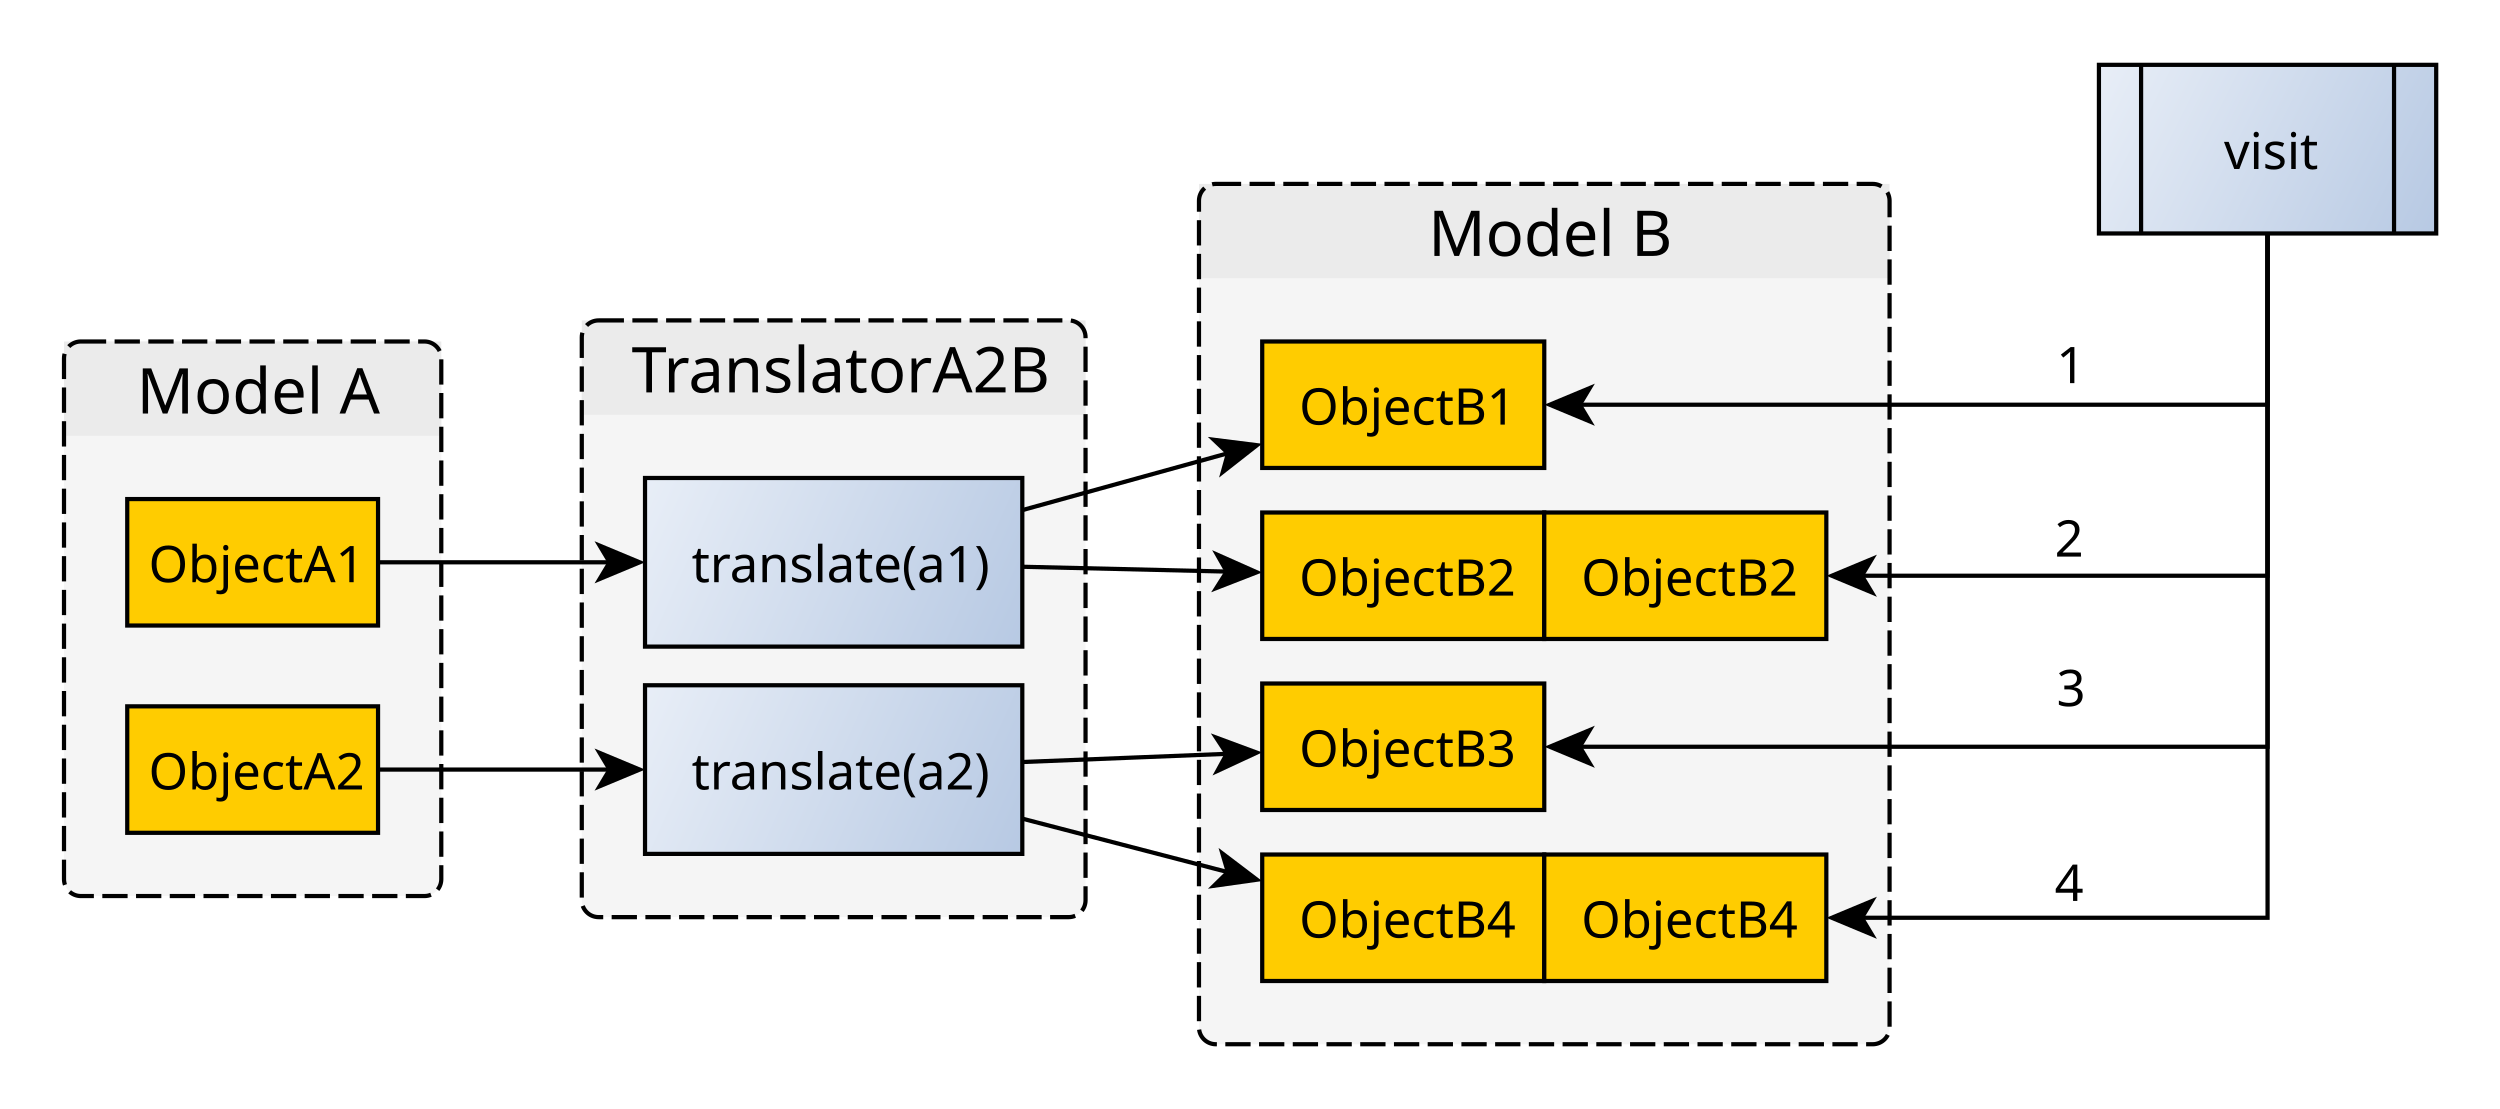
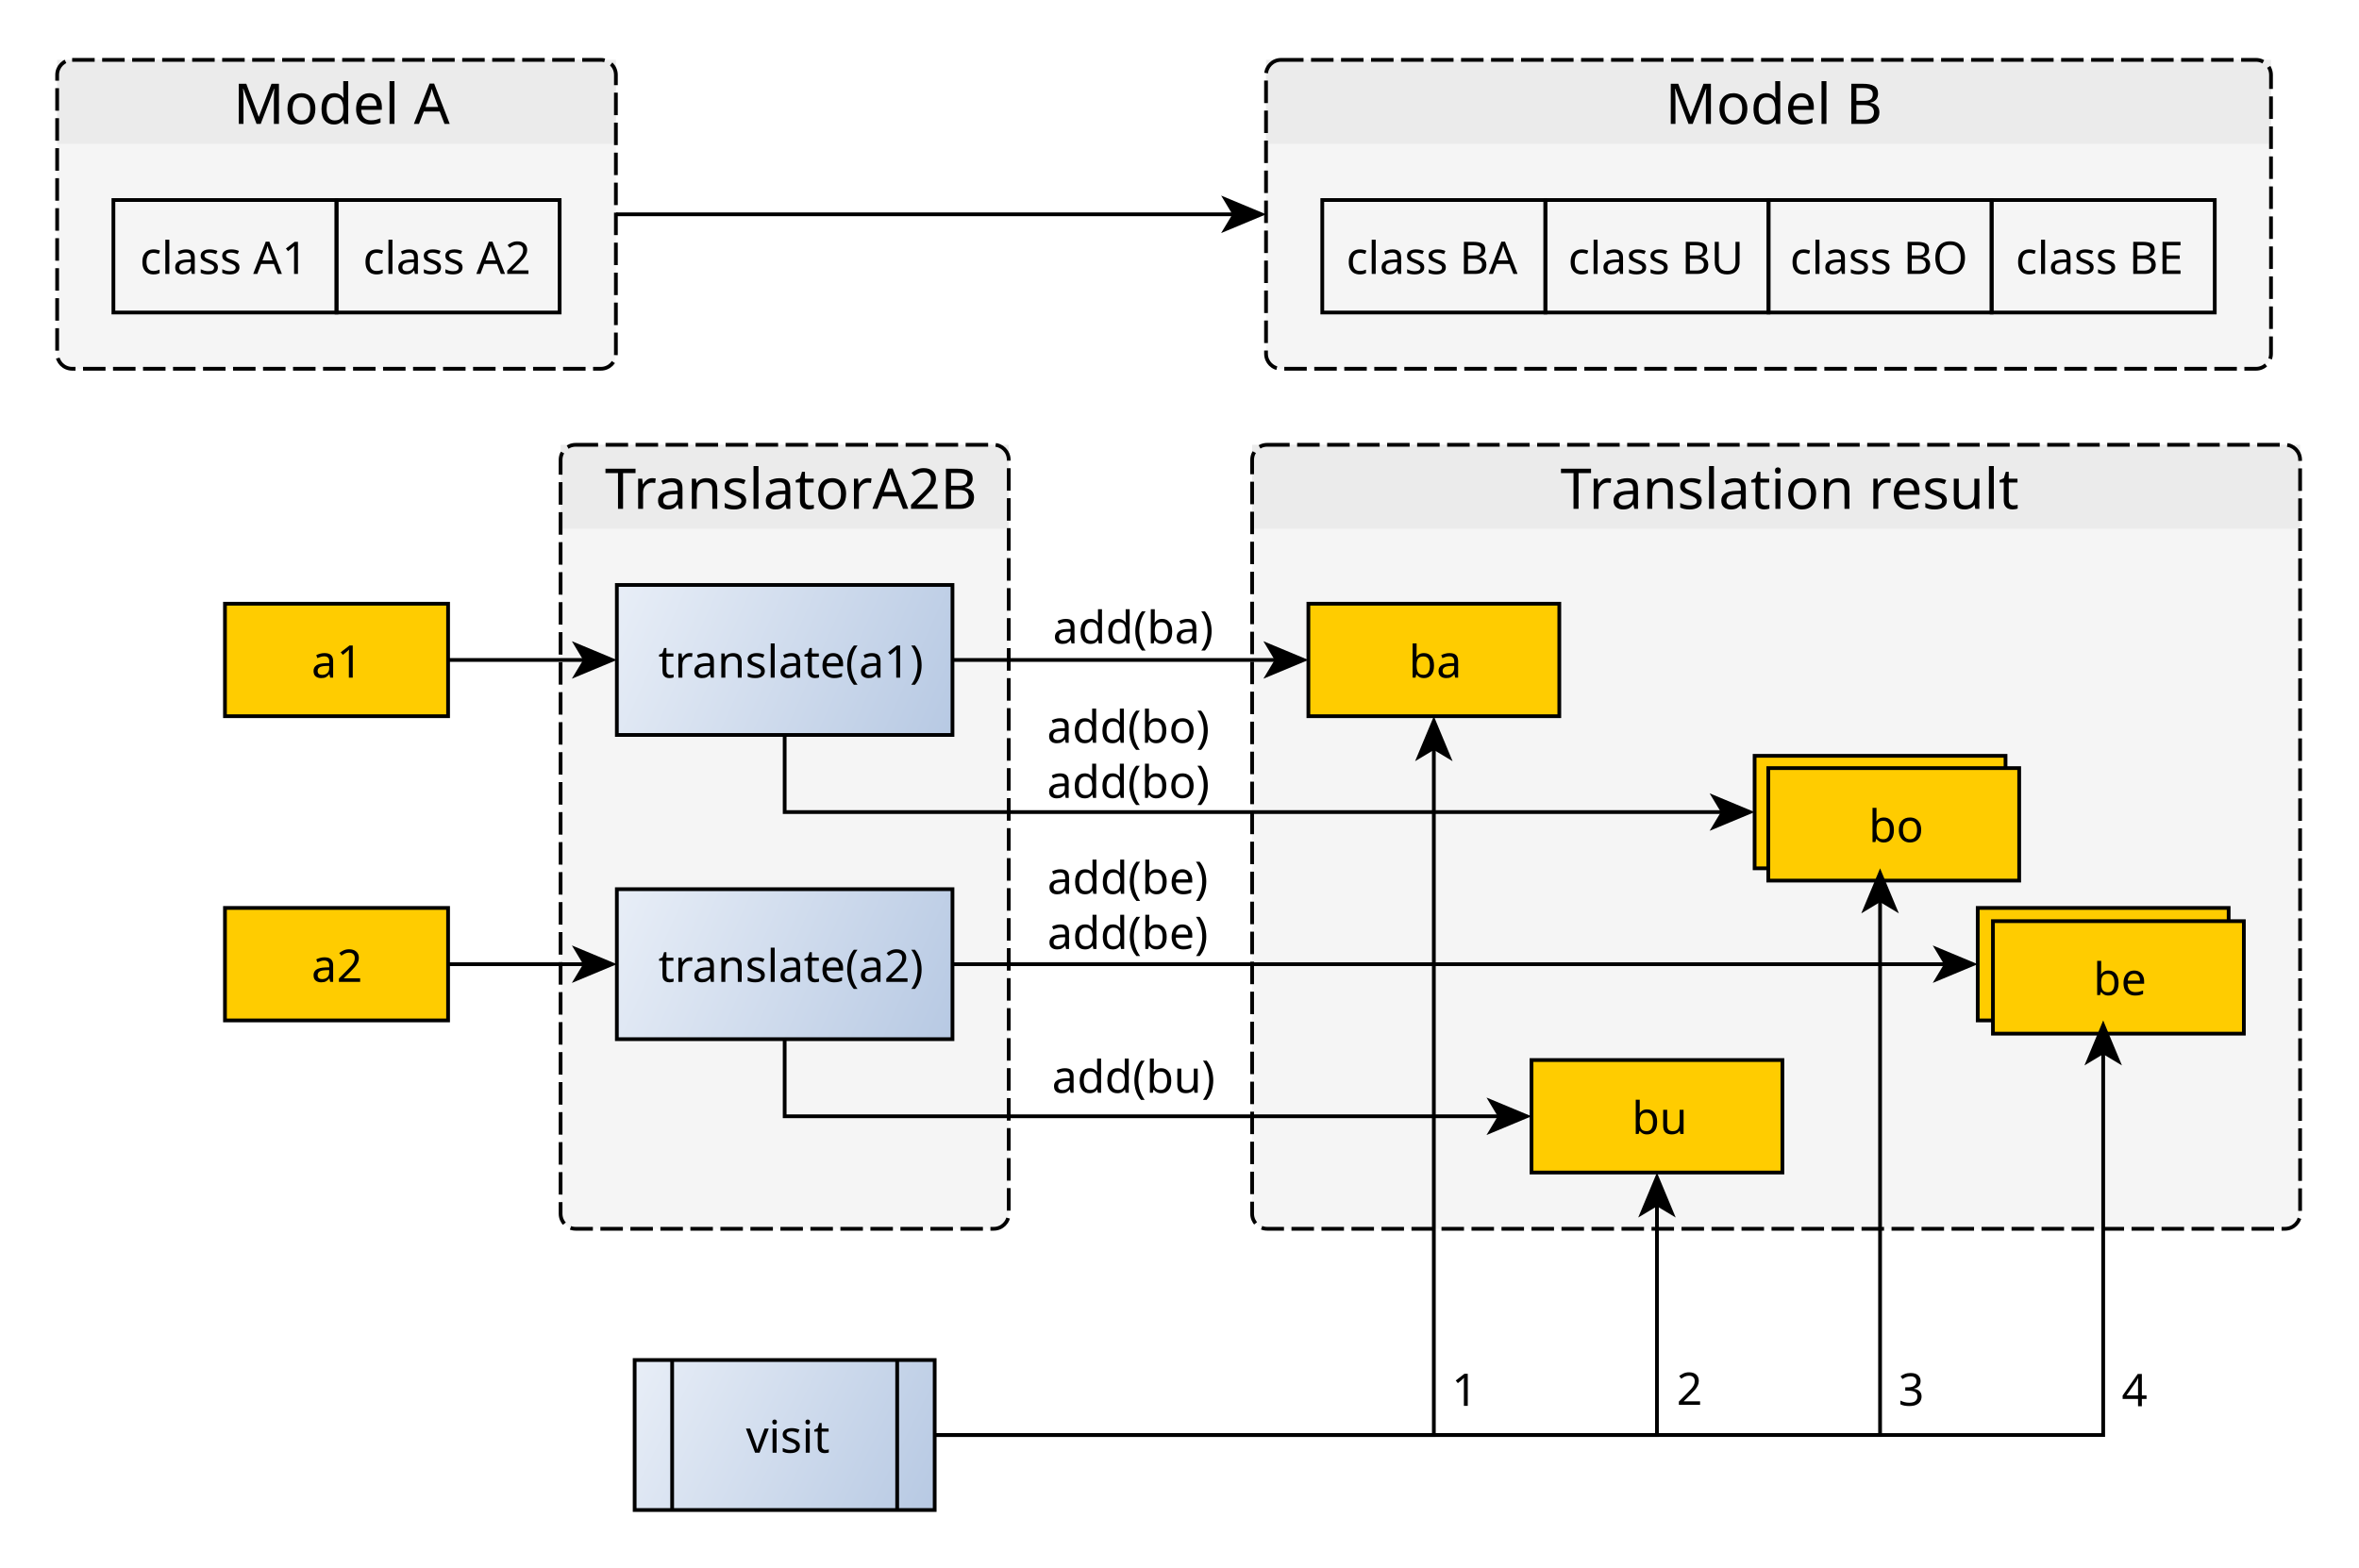
- <svg xmlns="http://www.w3.org/2000/svg" fill-opacity="1" color-rendering="auto" color-interpolation="auto" text-rendering="auto" stroke="black" stroke-linecap="square" width="593" stroke-miterlimit="10" shape-rendering="auto" stroke-opacity="1" fill="black" stroke-dasharray="none" font-weight="normal" stroke-width="1" height="263" font-family="'Dialog'" font-style="normal" stroke-linejoin="miter" font-size="12px" stroke-dashoffset="0" image-rendering="auto">
+ <svg xmlns="http://www.w3.org/2000/svg" fill-opacity="1" color-rendering="auto" color-interpolation="auto" text-rendering="auto" stroke="black" stroke-linecap="square" width="629" stroke-miterlimit="10" shape-rendering="auto" stroke-opacity="1" fill="black" stroke-dasharray="none" font-weight="normal" stroke-width="1" height="418" font-family="'Dialog'" font-style="normal" stroke-linejoin="miter" font-size="12px" stroke-dashoffset="0" image-rendering="auto">
  <defs id="genericDefs" />
  <g>
    <defs id="defs1">
-       <linearGradient x1="572.999" gradientUnits="userSpaceOnUse" x2="662.49" y1="269.377" y2="309.377" id="linearGradient1" spreadMethod="reflect">
+       <linearGradient x1="527.476" gradientUnits="userSpaceOnUse" x2="616.967" y1="232" y2="272" id="linearGradient1" spreadMethod="reflect">
        <stop stop-opacity="1" stop-color="rgb(232,238,247)" offset="0%" />
        <stop stop-opacity="1" stop-color="rgb(183,201,227)" offset="100%" />
      </linearGradient>
-       <linearGradient x1="572.999" gradientUnits="userSpaceOnUse" x2="662.49" y1="318.543" y2="358.543" id="linearGradient2" spreadMethod="reflect">
+       <linearGradient x1="527.476" gradientUnits="userSpaceOnUse" x2="616.967" y1="313.13" y2="353.13" id="linearGradient2" spreadMethod="reflect">
        <stop stop-opacity="1" stop-color="rgb(232,238,247)" offset="0%" />
        <stop stop-opacity="1" stop-color="rgb(183,201,227)" offset="100%" />
      </linearGradient>
-       <linearGradient x1="917.866" gradientUnits="userSpaceOnUse" x2="997.866" y1="171.379" y2="211.379" id="linearGradient3" spreadMethod="reflect">
+       <linearGradient x1="532.222" gradientUnits="userSpaceOnUse" x2="612.222" y1="438.694" y2="478.694" id="linearGradient3" spreadMethod="reflect">
        <stop stop-opacity="1" stop-color="rgb(232,238,247)" offset="0%" />
        <stop stop-opacity="1" stop-color="rgb(183,201,227)" offset="100%" />
      </linearGradient>
      <clipPath clipPathUnits="userSpaceOnUse" id="clipPath1">
-         <path d="M0 0 L593 0 L593 263 L0 263 L0 0 Z" />
+         <path d="M0 0 L629 0 L629 418 L0 418 L0 0 Z" />
      </clipPath>
      <clipPath clipPathUnits="userSpaceOnUse" id="clipPath2">
-         <path d="M420 156 L1013 156 L1013 419 L420 419 L420 156 Z" />
+         <path d="M363 76 L992 76 L992 494 L363 494 L363 76 Z" />
      </clipPath>
    </defs>
-     <g fill="rgb(245,245,245)" text-rendering="geometricPrecision" shape-rendering="geometricPrecision" transform="matrix(1,0,0,1,-420,-156)" stroke="rgb(245,245,245)">
-       <rect x="435.182" y="237" clip-path="url(#clipPath2)" width="89.491" rx="4" ry="4" height="131.543" stroke="none" />
+     <g fill="rgb(245,245,245)" text-rendering="geometricPrecision" shape-rendering="geometricPrecision" transform="matrix(1,0,0,1,-363,-76)" stroke="rgb(245,245,245)">
+       <rect x="512.476" y="194.624" clip-path="url(#clipPath2)" width="119.491" rx="4" ry="4" height="209.071" stroke="none" />
    </g>
-     <g fill="rgb(235,235,235)" text-rendering="geometricPrecision" shape-rendering="geometricPrecision" transform="matrix(1,0,0,1,-420,-156)" stroke="rgb(235,235,235)">
-       <rect x="435.182" width="89.491" height="22.377" y="237" clip-path="url(#clipPath2)" stroke="none" />
+     <g fill="rgb(235,235,235)" text-rendering="geometricPrecision" shape-rendering="geometricPrecision" transform="matrix(1,0,0,1,-363,-76)" stroke="rgb(235,235,235)">
+       <rect x="512.476" width="119.491" height="22.377" y="194.624" clip-path="url(#clipPath2)" stroke="none" />
    </g>
-     <g font-size="15px" stroke-linecap="butt" transform="matrix(1,0,0,1,-420,-156)" text-rendering="geometricPrecision" font-family="sans-serif" shape-rendering="geometricPrecision" stroke-miterlimit="1.45">
-       <text x="452.415" xml:space="preserve" y="254.081" clip-path="url(#clipPath2)" stroke="none">Model A</text>
-       <rect x="435.182" y="237" clip-path="url(#clipPath2)" fill="none" width="89.491" stroke-dasharray="6,2" rx="4" ry="4" height="131.543" />
+     <g font-size="15px" stroke-linecap="butt" transform="matrix(1,0,0,1,-363,-76)" text-rendering="geometricPrecision" font-family="sans-serif" shape-rendering="geometricPrecision" stroke-miterlimit="1.45">
+       <text x="524.285" xml:space="preserve" y="211.704" clip-path="url(#clipPath2)" stroke="none">TranslatorA2B</text>
+       <rect x="512.476" y="194.624" clip-path="url(#clipPath2)" fill="none" width="119.491" stroke-dasharray="6,2" rx="4" ry="4" height="209.071" />
    </g>
-     <g fill="rgb(255,204,0)" text-rendering="geometricPrecision" shape-rendering="geometricPrecision" transform="matrix(1,0,0,1,-420,-156)" stroke="rgb(255,204,0)">
-       <rect x="450.182" width="59.491" height="30" y="274.377" clip-path="url(#clipPath2)" stroke="none" />
+     <g fill="url(#linearGradient1)" text-rendering="geometricPrecision" shape-rendering="geometricPrecision" transform="matrix(1,0,0,1,-363,-76)" stroke="url(#linearGradient1)">
+       <path d="M527.476 232 L616.967 232 L616.967 272 L527.476 272 Z" stroke="none" clip-path="url(#clipPath2)" />
    </g>
-     <g text-rendering="geometricPrecision" stroke-miterlimit="1.45" shape-rendering="geometricPrecision" transform="matrix(1,0,0,1,-420,-156)" stroke-linecap="butt">
-       <rect fill="none" x="450.182" width="59.491" height="30" y="274.377" clip-path="url(#clipPath2)" />
-       <text x="455.248" xml:space="preserve" y="294.09" clip-path="url(#clipPath2)" font-family="sans-serif" stroke="none">ObjectA1</text>
+     <g text-rendering="geometricPrecision" stroke-miterlimit="1.45" shape-rendering="geometricPrecision" transform="matrix(1,0,0,1,-363,-76)" stroke-linecap="butt">
+       <path fill="none" d="M527.476 232 L616.967 232 L616.967 272 L527.476 272 Z" clip-path="url(#clipPath2)" />
+       <text x="538.539" xml:space="preserve" y="256.714" clip-path="url(#clipPath2)" font-family="sans-serif" stroke="none">translate(a1)</text>
    </g>
-     <g fill="rgb(255,204,0)" text-rendering="geometricPrecision" shape-rendering="geometricPrecision" transform="matrix(1,0,0,1,-420,-156)" stroke="rgb(255,204,0)">
-       <rect x="450.182" width="59.491" height="30" y="323.543" clip-path="url(#clipPath2)" stroke="none" />
+     <g fill="url(#linearGradient2)" text-rendering="geometricPrecision" shape-rendering="geometricPrecision" transform="matrix(1,0,0,1,-363,-76)" stroke="url(#linearGradient2)">
+       <path d="M527.476 313.13 L616.967 313.13 L616.967 353.13 L527.476 353.13 Z" stroke="none" clip-path="url(#clipPath2)" />
    </g>
-     <g text-rendering="geometricPrecision" stroke-miterlimit="1.45" shape-rendering="geometricPrecision" transform="matrix(1,0,0,1,-420,-156)" stroke-linecap="butt">
-       <rect fill="none" x="450.182" width="59.491" height="30" y="323.543" clip-path="url(#clipPath2)" />
-       <text x="455.248" xml:space="preserve" y="343.257" clip-path="url(#clipPath2)" font-family="sans-serif" stroke="none">ObjectA2</text>
+     <g text-rendering="geometricPrecision" stroke-miterlimit="1.45" shape-rendering="geometricPrecision" transform="matrix(1,0,0,1,-363,-76)" stroke-linecap="butt">
+       <path fill="none" d="M527.476 313.13 L616.967 313.13 L616.967 353.13 L527.476 353.13 Z" clip-path="url(#clipPath2)" />
+       <text x="538.539" xml:space="preserve" y="337.844" clip-path="url(#clipPath2)" font-family="sans-serif" stroke="none">translate(a2)</text>
    </g>
-     <g fill="rgb(245,245,245)" text-rendering="geometricPrecision" shape-rendering="geometricPrecision" transform="matrix(1,0,0,1,-420,-156)" stroke="rgb(245,245,245)">
-       <rect x="704.397" y="199.624" clip-path="url(#clipPath2)" width="163.808" rx="4" ry="4" height="204.071" stroke="none" />
-       <rect x="704.397" y="199.624" clip-path="url(#clipPath2)" fill="rgb(235,235,235)" width="163.808" height="22.377" stroke="none" />
+     <g fill="url(#linearGradient3)" text-rendering="geometricPrecision" shape-rendering="geometricPrecision" transform="matrix(1,0,0,1,-363,-76)" stroke="url(#linearGradient3)">
+       <rect x="532.222" width="80" height="40" y="438.694" clip-path="url(#clipPath2)" stroke="none" />
    </g>
-     <g font-size="15px" stroke-linecap="butt" transform="matrix(1,0,0,1,-420,-156)" text-rendering="geometricPrecision" font-family="sans-serif" shape-rendering="geometricPrecision" stroke-miterlimit="1.45">
-       <text x="758.787" xml:space="preserve" y="216.704" clip-path="url(#clipPath2)" stroke="none">Model B</text>
-       <rect x="704.397" y="199.624" clip-path="url(#clipPath2)" fill="none" width="163.808" stroke-dasharray="6,2" rx="4" ry="4" height="204.071" />
+     <g text-rendering="geometricPrecision" stroke-miterlimit="1.45" shape-rendering="geometricPrecision" transform="matrix(1,0,0,1,-363,-76)" stroke-linecap="butt">
+       <rect fill="none" x="532.222" width="80" height="40" y="438.694" clip-path="url(#clipPath2)" />
+       <path fill="none" d="M542.222 438.694 L542.222 478.694 M602.222 438.694 L602.222 478.694 M542.222 438.694 Z" clip-path="url(#clipPath2)" />
+       <text x="561.889" xml:space="preserve" y="463.408" clip-path="url(#clipPath2)" font-family="sans-serif" stroke="none">visit</text>
    </g>
-     <g fill="rgb(255,204,0)" text-rendering="geometricPrecision" shape-rendering="geometricPrecision" transform="matrix(1,0,0,1,-420,-156)" stroke="rgb(255,204,0)">
-       <rect x="719.397" width="66.904" height="30" y="237" clip-path="url(#clipPath2)" stroke="none" />
+     <g fill="rgb(245,245,245)" text-rendering="geometricPrecision" shape-rendering="geometricPrecision" transform="matrix(1,0,0,1,-363,-76)" stroke="rgb(245,245,245)">
+       <rect x="378.239" y="91.966" clip-path="url(#clipPath2)" width="148.982" rx="4" ry="4" height="82.376" stroke="none" />
+       <rect x="378.239" y="91.966" clip-path="url(#clipPath2)" fill="rgb(235,235,235)" width="148.982" height="22.377" stroke="none" />
    </g>
-     <g text-rendering="geometricPrecision" stroke-miterlimit="1.45" shape-rendering="geometricPrecision" transform="matrix(1,0,0,1,-420,-156)" stroke-linecap="butt">
-       <rect fill="none" x="719.397" width="66.904" height="30" y="237" clip-path="url(#clipPath2)" />
-       <text x="728.169" xml:space="preserve" y="256.714" clip-path="url(#clipPath2)" font-family="sans-serif" stroke="none">ObjectB1</text>
+     <g font-size="15px" stroke-linecap="butt" transform="matrix(1,0,0,1,-363,-76)" text-rendering="geometricPrecision" font-family="sans-serif" shape-rendering="geometricPrecision" stroke-miterlimit="1.45">
+       <text x="425.217" xml:space="preserve" y="109.046" clip-path="url(#clipPath2)" stroke="none">Model A</text>
+       <rect x="378.239" y="91.966" clip-path="url(#clipPath2)" fill="none" width="148.982" stroke-dasharray="6,2" rx="4" ry="4" height="82.376" />
+       <rect fill="none" x="393.239" width="59.491" height="30" y="129.342" clip-path="url(#clipPath2)" />
+       <text x="400.309" xml:space="preserve" font-size="12px" y="149.056" clip-path="url(#clipPath2)" stroke="none">class A1</text>
+       <rect fill="none" x="452.731" width="59.491" height="30" y="129.342" clip-path="url(#clipPath2)" />
+       <text x="459.8" xml:space="preserve" font-size="12px" y="149.056" clip-path="url(#clipPath2)" stroke="none">class A2</text>
    </g>
-     <g fill="rgb(255,204,0)" text-rendering="geometricPrecision" shape-rendering="geometricPrecision" transform="matrix(1,0,0,1,-420,-156)" stroke="rgb(255,204,0)">
-       <rect x="719.397" width="66.904" height="30" y="277.565" clip-path="url(#clipPath2)" stroke="none" />
+     <g fill="rgb(255,204,0)" text-rendering="geometricPrecision" shape-rendering="geometricPrecision" transform="matrix(1,0,0,1,-363,-76)" stroke="rgb(255,204,0)">
+       <rect x="422.985" width="59.491" height="30" y="237" clip-path="url(#clipPath2)" stroke="none" />
    </g>
-     <g text-rendering="geometricPrecision" stroke-miterlimit="1.45" shape-rendering="geometricPrecision" transform="matrix(1,0,0,1,-420,-156)" stroke-linecap="butt">
-       <rect fill="none" x="719.397" width="66.904" height="30" y="277.565" clip-path="url(#clipPath2)" />
-       <text x="728.169" xml:space="preserve" y="297.279" clip-path="url(#clipPath2)" font-family="sans-serif" stroke="none">ObjectB2</text>
+     <g text-rendering="geometricPrecision" stroke-miterlimit="1.45" shape-rendering="geometricPrecision" transform="matrix(1,0,0,1,-363,-76)" stroke-linecap="butt">
+       <rect fill="none" x="422.985" width="59.491" height="30" y="237" clip-path="url(#clipPath2)" />
+       <text x="446.057" xml:space="preserve" y="256.714" clip-path="url(#clipPath2)" font-family="sans-serif" stroke="none">a1</text>
    </g>
-     <g fill="rgb(255,204,0)" text-rendering="geometricPrecision" shape-rendering="geometricPrecision" transform="matrix(1,0,0,1,-420,-156)" stroke="rgb(255,204,0)">
-       <rect x="786.301" width="66.904" height="30" y="277.565" clip-path="url(#clipPath2)" stroke="none" />
+     <g fill="rgb(255,204,0)" text-rendering="geometricPrecision" shape-rendering="geometricPrecision" transform="matrix(1,0,0,1,-363,-76)" stroke="rgb(255,204,0)">
+       <rect x="422.985" width="59.491" height="30" y="318.13" clip-path="url(#clipPath2)" stroke="none" />
    </g>
-     <g text-rendering="geometricPrecision" stroke-miterlimit="1.45" shape-rendering="geometricPrecision" transform="matrix(1,0,0,1,-420,-156)" stroke-linecap="butt">
-       <rect fill="none" x="786.301" width="66.904" height="30" y="277.565" clip-path="url(#clipPath2)" />
-       <text x="795.073" xml:space="preserve" y="297.279" clip-path="url(#clipPath2)" font-family="sans-serif" stroke="none">ObjectB2</text>
+     <g text-rendering="geometricPrecision" stroke-miterlimit="1.45" shape-rendering="geometricPrecision" transform="matrix(1,0,0,1,-363,-76)" stroke-linecap="butt">
+       <rect fill="none" x="422.985" width="59.491" height="30" y="318.13" clip-path="url(#clipPath2)" />
+       <text x="446.057" xml:space="preserve" y="337.844" clip-path="url(#clipPath2)" font-family="sans-serif" stroke="none">a2</text>
+       <path fill="none" d="M482.476 252 L519.48 252" clip-path="url(#clipPath2)" />
+       <path d="M527.48 252 L515.48 247 L518.48 252 L515.48 257 Z" clip-path="url(#clipPath2)" stroke="none" />
+       <path fill="none" d="M482.476 333.13 L519.48 333.13" clip-path="url(#clipPath2)" />
+       <path d="M527.48 333.13 L515.48 328.13 L518.48 333.13 L515.48 338.13 Z" clip-path="url(#clipPath2)" stroke="none" />
    </g>
-     <g fill="rgb(255,204,0)" text-rendering="geometricPrecision" shape-rendering="geometricPrecision" transform="matrix(1,0,0,1,-420,-156)" stroke="rgb(255,204,0)">
-       <rect x="719.397" width="66.904" height="30" y="318.13" clip-path="url(#clipPath2)" stroke="none" />
+     <g fill="rgb(245,245,245)" text-rendering="geometricPrecision" shape-rendering="geometricPrecision" transform="matrix(1,0,0,1,-363,-76)" stroke="rgb(245,245,245)">
+       <rect x="700.572" y="91.966" clip-path="url(#clipPath2)" width="267.965" rx="4" ry="4" height="82.376" stroke="none" />
+       <rect x="700.572" y="91.966" clip-path="url(#clipPath2)" fill="rgb(235,235,235)" width="267.965" height="22.377" stroke="none" />
    </g>
-     <g text-rendering="geometricPrecision" stroke-miterlimit="1.45" shape-rendering="geometricPrecision" transform="matrix(1,0,0,1,-420,-156)" stroke-linecap="butt">
-       <rect fill="none" x="719.397" width="66.904" height="30" y="318.13" clip-path="url(#clipPath2)" />
-       <text x="728.169" xml:space="preserve" y="337.844" clip-path="url(#clipPath2)" font-family="sans-serif" stroke="none">ObjectB3</text>
+     <g font-size="15px" stroke-linecap="butt" transform="matrix(1,0,0,1,-363,-76)" text-rendering="geometricPrecision" font-family="sans-serif" shape-rendering="geometricPrecision" stroke-miterlimit="1.45">
+       <text x="807.041" xml:space="preserve" y="109.046" clip-path="url(#clipPath2)" stroke="none">Model B</text>
+       <rect x="700.572" y="91.966" clip-path="url(#clipPath2)" fill="none" width="267.965" stroke-dasharray="6,2" rx="4" ry="4" height="82.376" />
+       <rect fill="none" x="715.572" width="59.491" height="30" y="129.342" clip-path="url(#clipPath2)" />
+       <text x="721.977" xml:space="preserve" font-size="12px" y="149.056" clip-path="url(#clipPath2)" stroke="none">class BA</text>
+       <rect fill="none" x="775.064" width="59.491" height="30" y="129.342" clip-path="url(#clipPath2)" />
+       <text x="781.137" xml:space="preserve" font-size="12px" y="149.056" clip-path="url(#clipPath2)" stroke="none">class BU</text>
+       <rect fill="none" x="834.555" width="59.491" height="30" y="129.342" clip-path="url(#clipPath2)" />
+       <text x="840.295" xml:space="preserve" font-size="12px" y="149.056" clip-path="url(#clipPath2)" stroke="none">class BO</text>
+       <rect fill="none" x="894.046" width="59.491" height="30" y="129.342" clip-path="url(#clipPath2)" />
+       <text x="900.451" xml:space="preserve" font-size="12px" y="149.056" clip-path="url(#clipPath2)" stroke="none">class BE</text>
+       <path fill="none" d="M527.259 133.154 L692.601 133.154" clip-path="url(#clipPath2)" />
+       <path d="M700.601 133.154 L688.601 128.154 L691.601 133.154 L688.601 138.154 Z" stroke="none" clip-path="url(#clipPath2)" />
    </g>
-     <g fill="rgb(255,204,0)" text-rendering="geometricPrecision" shape-rendering="geometricPrecision" transform="matrix(1,0,0,1,-420,-156)" stroke="rgb(255,204,0)">
-       <rect x="719.397" width="66.904" height="30" y="358.694" clip-path="url(#clipPath2)" stroke="none" />
+     <g fill="rgb(245,245,245)" text-rendering="geometricPrecision" shape-rendering="geometricPrecision" transform="matrix(1,0,0,1,-363,-76)" stroke="rgb(245,245,245)">
+       <rect x="696.866" y="194.624" clip-path="url(#clipPath2)" width="279.432" rx="4" ry="4" height="209.071" stroke="none" />
+       <rect x="696.866" y="194.624" clip-path="url(#clipPath2)" fill="rgb(235,235,235)" width="279.432" height="22.377" stroke="none" />
    </g>
-     <g text-rendering="geometricPrecision" stroke-miterlimit="1.45" shape-rendering="geometricPrecision" transform="matrix(1,0,0,1,-420,-156)" stroke-linecap="butt">
-       <rect fill="none" x="719.397" width="66.904" height="30" y="358.694" clip-path="url(#clipPath2)" />
-       <text x="728.169" xml:space="preserve" y="378.408" clip-path="url(#clipPath2)" font-family="sans-serif" stroke="none">ObjectB4</text>
+     <g font-size="15px" stroke-linecap="butt" transform="matrix(1,0,0,1,-363,-76)" text-rendering="geometricPrecision" font-family="sans-serif" shape-rendering="geometricPrecision" stroke-miterlimit="1.45">
+       <text x="779.058" xml:space="preserve" y="211.704" clip-path="url(#clipPath2)" stroke="none">Translation result</text>
+       <rect x="696.866" y="194.624" clip-path="url(#clipPath2)" fill="none" width="279.432" stroke-dasharray="6,2" rx="4" ry="4" height="209.071" />
    </g>
-     <g fill="rgb(255,204,0)" text-rendering="geometricPrecision" shape-rendering="geometricPrecision" transform="matrix(1,0,0,1,-420,-156)" stroke="rgb(255,204,0)">
-       <rect x="786.301" width="66.904" height="30" y="358.694" clip-path="url(#clipPath2)" stroke="none" />
+     <g fill="rgb(255,204,0)" text-rendering="geometricPrecision" shape-rendering="geometricPrecision" transform="matrix(1,0,0,1,-363,-76)" stroke="rgb(255,204,0)">
+       <rect x="711.866" width="66.904" height="30" y="237" clip-path="url(#clipPath2)" stroke="none" />
    </g>
-     <g text-rendering="geometricPrecision" stroke-miterlimit="1.45" shape-rendering="geometricPrecision" transform="matrix(1,0,0,1,-420,-156)" stroke-linecap="butt">
-       <rect fill="none" x="786.301" width="66.904" height="30" y="358.694" clip-path="url(#clipPath2)" />
-       <text x="795.073" xml:space="preserve" y="378.408" clip-path="url(#clipPath2)" font-family="sans-serif" stroke="none">ObjectB4</text>
+     <g text-rendering="geometricPrecision" stroke-miterlimit="1.45" shape-rendering="geometricPrecision" transform="matrix(1,0,0,1,-363,-76)" stroke-linecap="butt">
+       <rect fill="none" x="711.866" width="66.904" height="30" y="237" clip-path="url(#clipPath2)" />
+       <text x="738.644" xml:space="preserve" y="256.714" clip-path="url(#clipPath2)" font-family="sans-serif" stroke="none">ba</text>
    </g>
-     <g fill="rgb(245,245,245)" text-rendering="geometricPrecision" shape-rendering="geometricPrecision" transform="matrix(1,0,0,1,-420,-156)" stroke="rgb(245,245,245)">
-       <rect x="557.999" y="232" clip-path="url(#clipPath2)" width="119.491" rx="4" ry="4" height="141.543" stroke="none" />
-       <rect x="557.999" y="232" clip-path="url(#clipPath2)" fill="rgb(235,235,235)" width="119.491" height="22.377" stroke="none" />
+     <g fill="rgb(255,204,0)" text-rendering="geometricPrecision" shape-rendering="geometricPrecision" transform="matrix(1,0,0,1,-363,-76)" stroke="rgb(255,204,0)">
+       <rect x="830.848" width="66.904" height="30" y="277.565" clip-path="url(#clipPath2)" stroke="none" />
    </g>
-     <g font-size="15px" stroke-linecap="butt" transform="matrix(1,0,0,1,-420,-156)" text-rendering="geometricPrecision" font-family="sans-serif" shape-rendering="geometricPrecision" stroke-miterlimit="1.45">
-       <text x="569.808" xml:space="preserve" y="249.081" clip-path="url(#clipPath2)" stroke="none">TranslatorA2B</text>
-       <rect x="557.999" y="232" clip-path="url(#clipPath2)" fill="none" width="119.491" stroke-dasharray="6,2" rx="4" ry="4" height="141.543" />
+     <g text-rendering="geometricPrecision" stroke-miterlimit="1.45" shape-rendering="geometricPrecision" transform="matrix(1,0,0,1,-363,-76)" stroke-linecap="butt">
+       <rect fill="none" x="830.848" width="66.904" height="30" y="277.565" clip-path="url(#clipPath2)" />
+       <text x="857.627" xml:space="preserve" y="297.279" clip-path="url(#clipPath2)" font-family="sans-serif" stroke="none">bo</text>
    </g>
-     <g fill="url(#linearGradient1)" text-rendering="geometricPrecision" shape-rendering="geometricPrecision" transform="matrix(1,0,0,1,-420,-156)" stroke="url(#linearGradient1)">
-       <path d="M572.999 269.377 L662.49 269.377 L662.49 309.377 L572.999 309.377 Z" stroke="none" clip-path="url(#clipPath2)" />
+     <g fill="rgb(255,204,0)" text-rendering="geometricPrecision" shape-rendering="geometricPrecision" transform="matrix(1,0,0,1,-363,-76)" stroke="rgb(255,204,0)">
+       <rect x="834.49" width="66.904" height="30" y="280.842" clip-path="url(#clipPath2)" stroke="none" />
    </g>
-     <g text-rendering="geometricPrecision" stroke-miterlimit="1.45" shape-rendering="geometricPrecision" transform="matrix(1,0,0,1,-420,-156)" stroke-linecap="butt">
-       <path fill="none" d="M572.999 269.377 L662.49 269.377 L662.49 309.377 L572.999 309.377 Z" clip-path="url(#clipPath2)" />
-       <text x="584.062" xml:space="preserve" y="294.09" clip-path="url(#clipPath2)" font-family="sans-serif" stroke="none">translate(a1)</text>
+     <g text-rendering="geometricPrecision" stroke-miterlimit="1.45" shape-rendering="geometricPrecision" transform="matrix(1,0,0,1,-363,-76)" stroke-linecap="butt">
+       <rect fill="none" x="834.49" width="66.904" height="30" y="280.842" clip-path="url(#clipPath2)" />
+       <text x="861.268" xml:space="preserve" y="300.555" clip-path="url(#clipPath2)" font-family="sans-serif" stroke="none">bo</text>
    </g>
-     <g fill="url(#linearGradient2)" text-rendering="geometricPrecision" shape-rendering="geometricPrecision" transform="matrix(1,0,0,1,-420,-156)" stroke="url(#linearGradient2)">
-       <path d="M572.999 318.543 L662.49 318.543 L662.49 358.543 L572.999 358.543 Z" stroke="none" clip-path="url(#clipPath2)" />
+     <g fill="rgb(255,204,0)" text-rendering="geometricPrecision" shape-rendering="geometricPrecision" transform="matrix(1,0,0,1,-363,-76)" stroke="rgb(255,204,0)">
+       <rect x="890.34" width="66.904" height="30" y="318.13" clip-path="url(#clipPath2)" stroke="none" />
    </g>
-     <g text-rendering="geometricPrecision" stroke-miterlimit="1.45" shape-rendering="geometricPrecision" transform="matrix(1,0,0,1,-420,-156)" stroke-linecap="butt">
-       <path fill="none" d="M572.999 318.543 L662.49 318.543 L662.49 358.543 L572.999 358.543 Z" clip-path="url(#clipPath2)" />
-       <text x="584.062" xml:space="preserve" y="343.257" clip-path="url(#clipPath2)" font-family="sans-serif" stroke="none">translate(a2)</text>
+     <g text-rendering="geometricPrecision" stroke-miterlimit="1.45" shape-rendering="geometricPrecision" transform="matrix(1,0,0,1,-363,-76)" stroke-linecap="butt">
+       <rect fill="none" x="890.34" width="66.904" height="30" y="318.13" clip-path="url(#clipPath2)" />
+       <text x="917.118" xml:space="preserve" y="337.844" clip-path="url(#clipPath2)" font-family="sans-serif" stroke="none">be</text>
    </g>
-     <g fill="url(#linearGradient3)" text-rendering="geometricPrecision" shape-rendering="geometricPrecision" transform="matrix(1,0,0,1,-420,-156)" stroke="url(#linearGradient3)">
-       <rect x="917.866" width="80" height="40" y="171.379" clip-path="url(#clipPath2)" stroke="none" />
+     <g fill="rgb(255,204,0)" text-rendering="geometricPrecision" shape-rendering="geometricPrecision" transform="matrix(1,0,0,1,-363,-76)" stroke="rgb(255,204,0)">
+       <rect x="771.357" width="66.904" height="30" y="358.694" clip-path="url(#clipPath2)" stroke="none" />
    </g>
-     <g text-rendering="geometricPrecision" stroke-miterlimit="1.45" shape-rendering="geometricPrecision" transform="matrix(1,0,0,1,-420,-156)" stroke-linecap="butt">
-       <rect fill="none" x="917.866" width="80" height="40" y="171.379" clip-path="url(#clipPath2)" />
-       <path fill="none" d="M927.866 171.379 L927.866 211.379 M987.866 171.379 L987.866 211.379 M927.866 171.379 Z" clip-path="url(#clipPath2)" />
-       <text x="947.533" xml:space="preserve" y="196.093" clip-path="url(#clipPath2)" font-family="sans-serif" stroke="none">visit</text>
+     <g text-rendering="geometricPrecision" stroke-miterlimit="1.45" shape-rendering="geometricPrecision" transform="matrix(1,0,0,1,-363,-76)" stroke-linecap="butt">
+       <rect fill="none" x="771.357" width="66.904" height="30" y="358.694" clip-path="url(#clipPath2)" />
+       <text x="798.135" xml:space="preserve" y="378.408" clip-path="url(#clipPath2)" font-family="sans-serif" stroke="none">bu</text>
    </g>
-     <g text-rendering="geometricPrecision" stroke-miterlimit="1.45" shape-rendering="geometricPrecision" transform="matrix(1,0,0,1,-420,-156)" stroke-linecap="butt">
-       <path fill="none" d="M509.674 289.377 L565.023 289.377" clip-path="url(#clipPath2)" />
-       <path d="M573.023 289.377 L561.023 284.377 L564.023 289.377 L561.023 294.377 Z" clip-path="url(#clipPath2)" stroke="none" />
-       <path fill="none" d="M662.505 276.994 L711.686 263.387" clip-path="url(#clipPath2)" />
-       <path d="M719.397 261.255 L706.498 259.635 L710.723 263.654 L709.164 269.273 Z" clip-path="url(#clipPath2)" stroke="none" />
-       <path fill="none" d="M662.505 290.433 L711.399 291.587" clip-path="url(#clipPath2)" />
-       <path d="M719.397 291.775 L707.518 286.494 L710.399 291.563 L707.282 296.491 Z" clip-path="url(#clipPath2)" stroke="none" />
-       <path fill="none" d="M509.674 338.543 L565.023 338.543" clip-path="url(#clipPath2)" />
-       <path d="M573.023 338.543 L561.023 333.543 L564.023 338.543 L561.023 343.543 Z" clip-path="url(#clipPath2)" stroke="none" />
-       <path fill="none" d="M662.505 336.75 L711.403 334.79" clip-path="url(#clipPath2)" />
-       <path d="M719.397 334.47 L707.206 329.954 L710.404 334.83 L707.607 339.946 Z" clip-path="url(#clipPath2)" stroke="none" />
-       <path fill="none" d="M662.505 350.188 L711.654 362.976" clip-path="url(#clipPath2)" />
-       <path d="M719.397 364.991 L709.042 357.13 L710.687 362.725 L706.524 366.808 Z" clip-path="url(#clipPath2)" stroke="none" />
-       <path fill="none" d="M957.866 211.359 L957.866 252 L794.301 252" clip-path="url(#clipPath2)" />
-       <path d="M786.301 252 L798.301 257 L795.301 252 L798.301 247 Z" clip-path="url(#clipPath2)" stroke="none" />
-       <text x="907.779" xml:space="preserve" y="246.882" clip-path="url(#clipPath2)" font-family="sans-serif" stroke="none">1</text>
-       <path fill="none" d="M957.866 211.389 L957.866 292.565 L861.205 292.565" clip-path="url(#clipPath2)" />
-       <path d="M853.205 292.565 L865.205 297.565 L862.205 292.565 L865.205 287.565 Z" clip-path="url(#clipPath2)" stroke="none" />
-       <text x="907.367" xml:space="preserve" y="288.018" clip-path="url(#clipPath2)" font-family="sans-serif" stroke="none">2</text>
-       <path fill="none" d="M957.866 211.347 L957.866 333.13 L794.301 333.13" clip-path="url(#clipPath2)" />
-       <path d="M786.301 333.13 L798.301 338.13 L795.301 333.13 L798.301 328.13 Z" clip-path="url(#clipPath2)" stroke="none" />
-       <text x="907.817" xml:space="preserve" y="323.49" clip-path="url(#clipPath2)" font-family="sans-serif" stroke="none">3</text>
-       <path fill="none" d="M957.866 211.364 L957.866 373.694 L861.205 373.694" clip-path="url(#clipPath2)" />
-       <path d="M853.205 373.694 L865.205 378.694 L862.205 373.694 L865.205 368.694 Z" clip-path="url(#clipPath2)" stroke="none" />
-       <text x="907.367" xml:space="preserve" y="369.694" clip-path="url(#clipPath2)" font-family="sans-serif" stroke="none">4</text>
+     <g fill="rgb(255,204,0)" text-rendering="geometricPrecision" shape-rendering="geometricPrecision" transform="matrix(1,0,0,1,-363,-76)" stroke="rgb(255,204,0)">
+       <rect x="894.394" width="66.904" height="30" y="321.659" clip-path="url(#clipPath2)" stroke="none" />
+     </g>
+     <g text-rendering="geometricPrecision" stroke-miterlimit="1.45" shape-rendering="geometricPrecision" transform="matrix(1,0,0,1,-363,-76)" stroke-linecap="butt">
+       <rect fill="none" x="894.394" width="66.904" height="30" y="321.659" clip-path="url(#clipPath2)" />
+       <text x="921.172" xml:space="preserve" y="341.372" clip-path="url(#clipPath2)" font-family="sans-serif" stroke="none">be</text>
+       <path fill="none" d="M616.975 252 L703.866 252" clip-path="url(#clipPath2)" />
+       <path d="M711.866 252 L699.866 247 L702.866 252 L699.866 257 Z" clip-path="url(#clipPath2)" stroke="none" />
+       <text x="643.736" xml:space="preserve" y="247.599" clip-path="url(#clipPath2)" font-family="sans-serif" stroke="none">add(ba)</text>
+       <path fill="none" d="M612.242 458.694 L745.318 458.694 L745.318 275" clip-path="url(#clipPath2)" />
+       <path d="M745.318 267 L740.318 279 L745.318 276 L750.318 279 Z" clip-path="url(#clipPath2)" stroke="none" />
+       <text x="750.093" xml:space="preserve" y="450.922" clip-path="url(#clipPath2)" font-family="sans-serif" stroke="none">1</text>
+       <path fill="none" d="M572.222 272.005 L572.222 292.565 L822.848 292.565" clip-path="url(#clipPath2)" />
+       <path d="M830.848 292.565 L818.848 287.565 L821.848 292.565 L818.848 297.565 Z" clip-path="url(#clipPath2)" stroke="none" />
+       <text x="642.184" xml:space="preserve" y="274.084" clip-path="url(#clipPath2)" font-family="sans-serif" stroke="none">add(bo)</text>
+       <text x="642.184" xml:space="preserve" y="288.786" clip-path="url(#clipPath2)" font-family="sans-serif" stroke="none">add(bo)</text>
+       <path fill="none" d="M612.19 458.694 L864.3 458.694 L864.3 315.565" clip-path="url(#clipPath2)" />
+       <path d="M864.3 307.565 L859.3 319.565 L864.3 316.565 L869.3 319.565 Z" clip-path="url(#clipPath2)" stroke="none" />
+       <text x="869.176" xml:space="preserve" y="450.844" clip-path="url(#clipPath2)" font-family="sans-serif" stroke="none">3</text>
+       <path fill="none" d="M616.983 333.13 L882.34 333.13" clip-path="url(#clipPath2)" />
+       <path d="M890.34 333.13 L878.34 328.13 L881.34 333.13 L878.34 338.13 Z" clip-path="url(#clipPath2)" stroke="none" />
+       <text x="642.279" xml:space="preserve" y="314.37" clip-path="url(#clipPath2)" font-family="sans-serif" stroke="none">add(be)</text>
+       <text x="642.279" xml:space="preserve" y="329.072" clip-path="url(#clipPath2)" font-family="sans-serif" stroke="none">add(be)</text>
+       <path fill="none" d="M612.263 458.694 L923.792 458.694 L923.792 356.13" clip-path="url(#clipPath2)" />
+       <path d="M923.792 348.13 L918.792 360.13 L923.792 357.13 L928.792 360.13 Z" clip-path="url(#clipPath2)" stroke="none" />
+       <text x="928.727" xml:space="preserve" y="451.017" clip-path="url(#clipPath2)" font-family="sans-serif" stroke="none">4</text>
+       <path fill="none" d="M572.222 353.135 L572.222 373.694 L763.357 373.694" clip-path="url(#clipPath2)" />
+       <path d="M771.357 373.694 L759.357 368.694 L762.357 373.694 L759.357 378.694 Z" clip-path="url(#clipPath2)" stroke="none" />
+       <text x="643.494" xml:space="preserve" y="367.421" clip-path="url(#clipPath2)" font-family="sans-serif" stroke="none">add(bu)</text>
+       <path fill="none" d="M612.226 458.694 L804.809 458.694 L804.809 396.694" clip-path="url(#clipPath2)" />
+       <path d="M804.809 388.694 L799.809 400.694 L804.809 397.694 L809.809 400.694 Z" clip-path="url(#clipPath2)" stroke="none" />
+       <text x="810.069" xml:space="preserve" y="450.657" clip-path="url(#clipPath2)" font-family="sans-serif" stroke="none">2</text>
    </g>
  </g>
</svg>
